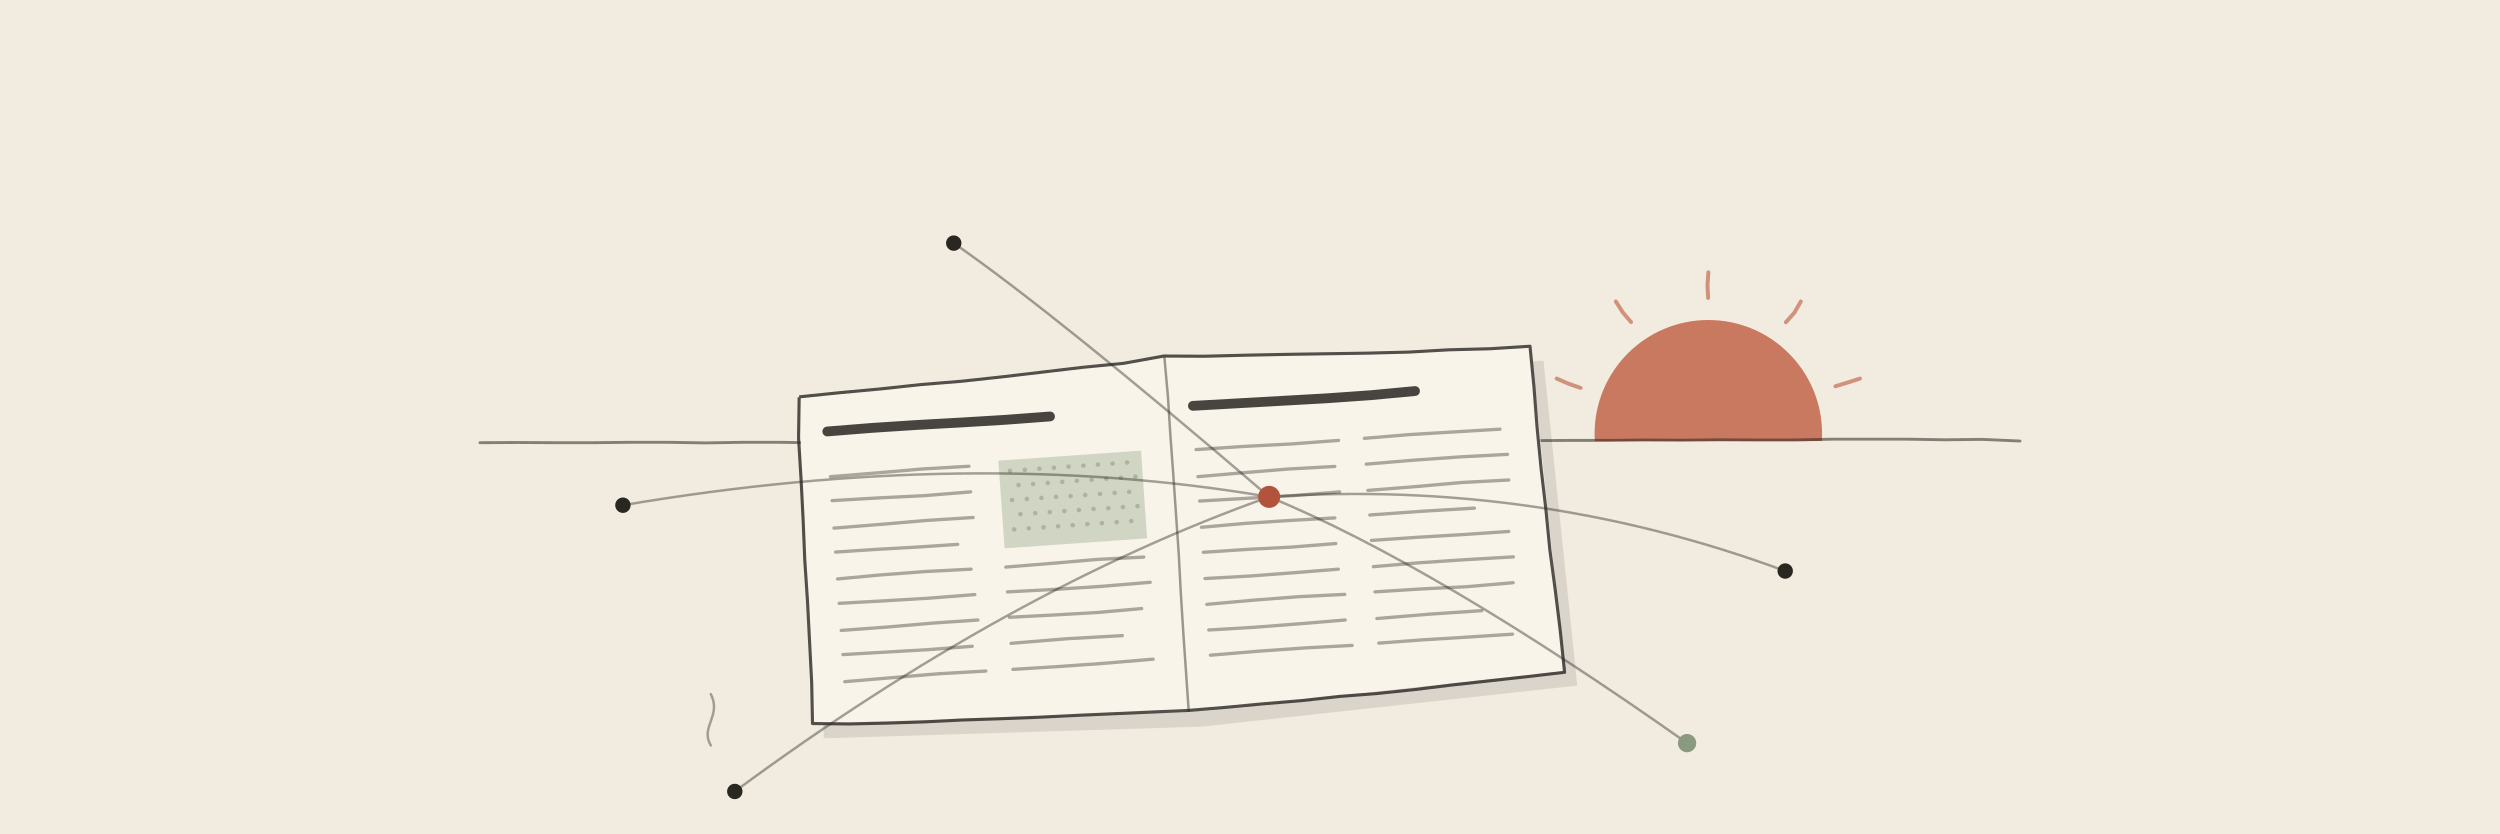
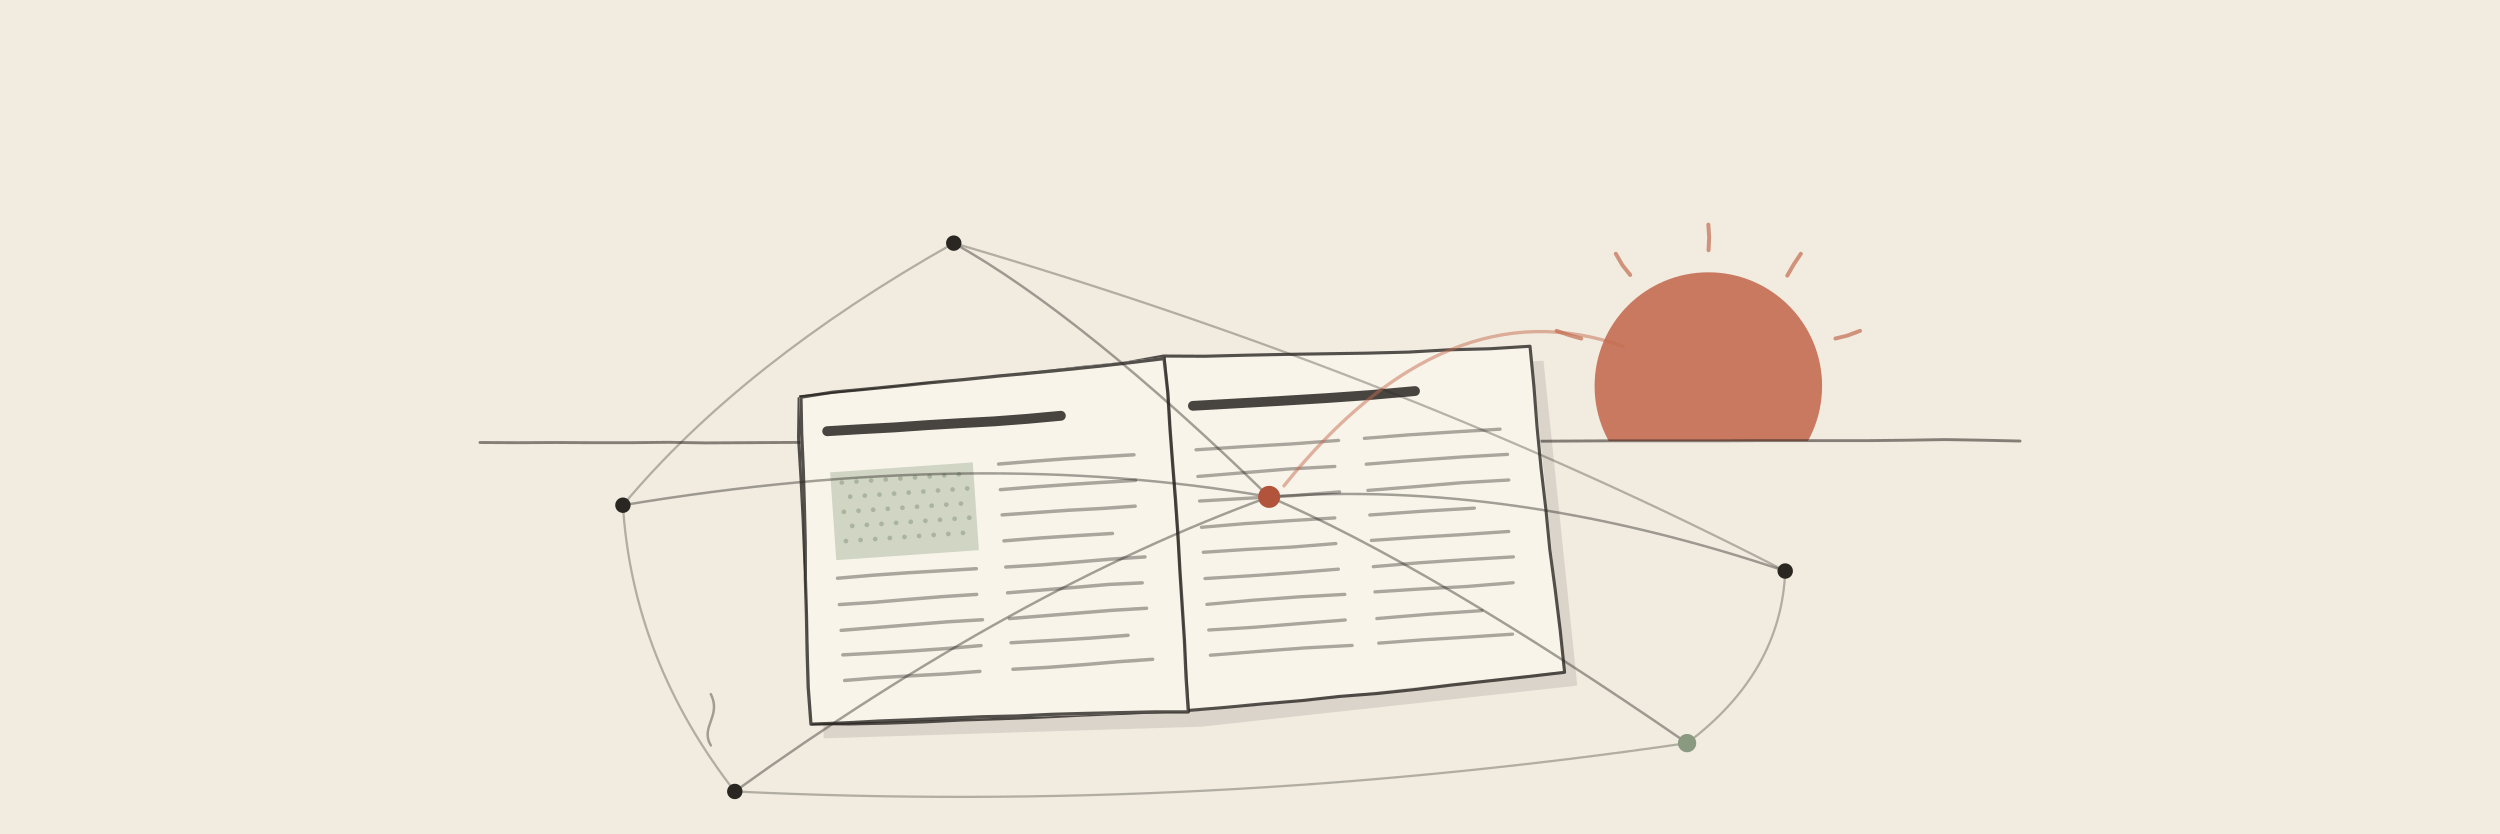
- <svg xmlns="http://www.w3.org/2000/svg" viewBox="0 0 1200 400" role="img" aria-label="朝日の差す紙の上に開いた新聞と、それを囲むチームの点が糸でつながった絵">
-   <style>@media (prefers-reduced-motion: no-preference){.thread{stroke-dasharray:1;stroke-dashoffset:1;animation:draw 1.6s ease-out forwards}.t0{animation-delay:0.40s}.t1{animation-delay:0.62s}.t2{animation-delay:0.84s}.t3{animation-delay:1.06s}.t4{animation-delay:1.28s}.sun{transform:translateY(8.8px);animation:rise 2.4s ease-out forwards}@keyframes draw{to{stroke-dashoffset:0}}@keyframes rise{to{transform:translateY(0)}}}</style>
+ <svg xmlns="http://www.w3.org/2000/svg" viewBox="0 0 1200 400" role="img" aria-label="朝日の差す紙の上で新聞がめくられ、見出しが書かれ、まわりのチームの点が糸でつながって小さな図になる絵">
+   <style>.sun{transform:translateY(-22.9px)}.turn{transform:scaleX(-1)}.front{opacity:0}.shade{opacity:0}@media (prefers-reduced-motion: no-preference){.thread{stroke-dasharray:1;animation:draw 1.6s ease-out both}.t0{animation-delay:0.40s}.t1{animation-delay:0.62s}.t2{animation-delay:0.84s}.t3{animation-delay:1.06s}.t4{animation-delay:1.28s}.sun{animation:sun 9.6s ease-in-out both}@keyframes sun{0%{transform:translateY(8.8px)}25%{transform:translateY(0)}62%{transform:translateY(0)}100%{transform:translateY(-22.9px)}}.turn{transform-origin:0 0;animation:turn 1.5s cubic-bezier(.45,.05,.35,1) 2.8s both}.front{animation:hideHalf 1.5s linear 2.8s both}.back{animation:showHalf 1.5s linear 2.8s both}.shade{animation:shade 1.5s ease-in-out 2.8s both}.w{stroke-dasharray:1;animation:draw .5s ease-out both}.w0{animation-delay:4.20s}.w1{animation-delay:4.75s}.w2{animation-delay:4.91s}.w3{animation-delay:5.07s}.w4{animation-delay:5.23s}.w5{animation-delay:5.39s}.w6{animation-delay:5.55s}.w7{animation-delay:5.71s}.w8{animation-delay:5.87s}.w9{animation-delay:6.03s}.w10{animation-delay:6.19s}.w11{animation-delay:6.35s}.w12{animation-delay:6.51s}.w13{animation-delay:6.67s}.w14{animation-delay:6.83s}.w15{animation-delay:6.99s}.w16{animation-delay:7.15s}.w17{animation-delay:7.31s}.w18{animation-delay:7.47s}.beam{animation:beam 1.4s ease-out 8.0s both}.ring{stroke-dasharray:1;animation:draw .7s ease-in-out both}.r0{animation-delay:9.00s}.r1{animation-delay:9.32s}.r2{animation-delay:9.64s}.r3{animation-delay:9.96s}.r4{animation-delay:10.28s}.member,.lead{transform-box:fill-box;transform-origin:center}.m0{animation:pulse .9s ease-in-out 10.80s both}.m1{animation:pulse .9s ease-in-out 10.98s both}.m2{animation:pulse .9s ease-in-out 11.16s both}.m3{animation:pulse .9s ease-in-out 11.34s both}.m4{animation:pulse .9s ease-in-out 11.52s both}.lead{animation:pulse 1.2s ease-in-out 11.90s both}.steam{stroke-dasharray:1;animation:draw 1.2s ease-out 1.2s both}@keyframes draw{from{stroke-dashoffset:1}to{stroke-dashoffset:0}}@keyframes turn{from{transform:scaleX(1)}to{transform:scaleX(-1)}}@keyframes hideHalf{0%,49%{opacity:1}51%,100%{opacity:0}}@keyframes showHalf{0%,49%{opacity:0}51%,100%{opacity:1}}@keyframes shade{0%{opacity:0}50%{opacity:.14}100%{opacity:0}}@keyframes beam{from{opacity:0;stroke-dashoffset:1}to{opacity:1;stroke-dashoffset:0}}@keyframes pulse{0%,100%{transform:scale(1)}45%{transform:scale(1.45)}}}</style>
  <rect width="1200" height="400" fill="#F2ECE0" />
  <g class="sun">
    <circle cx="820" cy="208.2" r="54.6" fill="#C46D51" fill-opacity="0.9" />
+     <path class="ray" d="M759 185.4 L753 183.7 L747.2 181.7" stroke="#C46D51" stroke-width="1.9" stroke-linecap="round" stroke-opacity="0.7" fill="none" />
+     <path class="ray" d="M782.5 154.9 L778.7 150.1 L775.6 144.7" stroke="#C46D51" stroke-width="1.9" stroke-linecap="round" stroke-opacity="0.7" fill="none" />
+     <path class="ray" d="M820.1 143 L820.4 136.9 L820 130.7" stroke="#C46D51" stroke-width="1.9" stroke-linecap="round" stroke-opacity="0.7" fill="none" />
+     <path class="ray" d="M857.9 155.2 L861 149.8 L864.4 144.7" stroke="#C46D51" stroke-width="1.9" stroke-linecap="round" stroke-opacity="0.7" fill="none" />
+     <path class="ray" d="M881 185.4 L887 183.9 L892.8 181.7" stroke="#C46D51" stroke-width="1.9" stroke-linecap="round" stroke-opacity="0.7" fill="none" />
  </g>
  <rect x="0" y="211.7" width="1200" height="400" fill="#F2ECE0" />
-   <path d="M230.4 212.5 L248.4 212.4 L266.5 212.5 L284.5 212.5 L302.5 212.3 L320.5 212.3 L338.6 212.6 L356.6 212.3 L374.6 212.3 L392.7 212.6 L410.7 212.3 L428.7 212.4 L446.8 212.2 L464.8 212.3 L482.8 212 L500.8 212.2 L518.9 212.2 L536.9 212 L554.9 212.1 L573 212 L591 211.7 L609 211.9 L627 211.8 L645.1 211.6 L663.1 211.4 L681.1 211.7 L699.2 211.5 L717.2 211.5 L735.2 211.5 L753.2 211.4 L771.3 211.4 L789.3 211.2 L807.3 211.3 L825.4 211.1 L843.4 211.2 L861.4 211.2 L879.5 210.8 L897.5 210.8 L915.5 210.8 L933.5 211.1 L951.6 210.9 L969.6 211.7" fill="none" stroke="#2A2622" stroke-width="1.4" stroke-linecap="round" stroke-opacity="0.55" />
-   <path class="ray" d="M758.7 186.2 L752.9 184.2 L747.2 181.7" stroke="#C46D51" stroke-width="1.9" stroke-linecap="round" stroke-opacity="0.7" fill="none" />
-   <path class="ray" d="M782.9 154.6 L778.9 149.9 L775.6 144.7" stroke="#C46D51" stroke-width="1.9" stroke-linecap="round" stroke-opacity="0.7" fill="none" />
-   <path class="ray" d="M819.9 143 L819.6 136.9 L820 130.7" stroke="#C46D51" stroke-width="1.9" stroke-linecap="round" stroke-opacity="0.7" fill="none" />
-   <path class="ray" d="M857.2 154.7 L861.3 150.1 L864.4 144.7" stroke="#C46D51" stroke-width="1.9" stroke-linecap="round" stroke-opacity="0.7" fill="none" />
-   <path class="ray" d="M881 185.4 L886.9 183.6 L892.8 181.7" stroke="#C46D51" stroke-width="1.9" stroke-linecap="round" stroke-opacity="0.7" fill="none" />
+   <path d="M230.4 212.4 L248.4 212.5 L266.5 212.4 L284.5 212.5 L302.5 212.5 L320.5 212.3 L338.6 212.6 L356.6 212.5 L374.6 212.4 L392.7 212.3 L410.7 212.6 L428.7 212.5 L446.8 212.5 L464.8 212.6 L482.8 212.5 L500.8 212.6 L518.9 212.3 L536.9 212.5 L554.9 212.3 L573 212.4 L591 212.4 L609 212 L627 212 L645.1 211.9 L663.1 212.2 L681.1 211.9 L699.2 211.9 L717.2 211.8 L735.2 211.8 L753.2 211.7 L771.3 211.6 L789.3 211.6 L807.3 211.6 L825.4 211.6 L843.4 211.5 L861.4 211.5 L879.5 211.5 L897.5 211.5 L915.5 211.3 L933.5 211 L951.6 211.3 L969.6 211.7" fill="none" stroke="#2A2622" stroke-width="1.4" stroke-linecap="round" stroke-opacity="0.55" />
  <polygon points="389.7,197.8 564.8,178.5 740.9,173.2 757.1,329.1 576.7,348.8 395.4,354.4" fill="#2A2622" fill-opacity="0.12" />
  <polygon points="383.6,190.7 558.7,171.4 734.7,166.2 750.9,322.1 570.6,341.7 389.2,347.3" fill="#F8F4EA" />
  <path d="M383.6 190.5 L403 188.5 L422.5 186.7 L442 184.6 L461.5 183 L480.9 180.9 L500.4 178.6 L519.8 176.3 L539.3 174.4 L558.6 170.9 L578.2 171 L597.8 170.5 L617.4 170.1 L636.9 169.8 L656.5 169.5 L676.1 169 L695.6 167.9 L715.2 167.4 L734.4 166.2 L736.3 185.7 L737.8 205.2 L739.7 224.7 L742 244.2 L743.9 263.7 L746.5 283.1 L748.9 302.6 L751 322.7 L733 324.8 L714.9 326.8 L696.9 328.8 L678.9 331 L660.9 332.9 L642.8 334.3 L624.7 336.3 L606.6 337.8 L588.6 339.5 L570.5 341 L552.4 341.8 L534.3 342.6 L516.2 343.4 L498 344.3 L479.9 345 L461.8 345.6 L443.7 346.5 L425.5 347.1 L407.4 347.5 L390 347.3 L389.6 327.7 L388.6 308.2 L387.6 288.6 L386.3 269 L385.5 249.5 L384.5 229.9 L383.3 210.3 L383.6 190.7" fill="none" stroke="#2A2622" stroke-width="1.5" stroke-linejoin="round" stroke-opacity="0.8" />
  <path d="M558.9 171.4 L560.6 190.3 L561.8 209.2 L563.2 228.1 L564.5 247.1 L565.8 266 L566.8 284.9 L568 303.9 L569.3 322.8 L570.6 341.7" fill="none" stroke="#2A2622" stroke-width="1.2" stroke-opacity="0.45" />
-   <path d="M397.1 207.1 L418.4 205.4 L439.8 204 L461.3 202.8 L482.7 201.5 L504 199.9" stroke="#2A2622" stroke-width="4.7" stroke-linecap="round" stroke-opacity="0.85" fill="none" />
+   <path d="M397.1 207.2 L418.5 205.4 L439.8 204 L461.3 202.8 L482.7 201.5 L504 199.9" stroke="#2A2622" stroke-width="4.7" stroke-linecap="round" stroke-opacity="0.85" fill="none" />
  <path d="M398.6 228.8 L420.8 227 L442.9 225.1 L465.1 223.8" stroke="#2A2622" stroke-width="1.6" stroke-linecap="round" stroke-opacity="0.38" fill="none" />
-   <path d="M399.4 240.3 L421.6 239 L443.8 237.9 L465.9 236.1" stroke="#2A2622" stroke-width="1.6" stroke-linecap="round" stroke-opacity="0.38" fill="none" />
-   <path d="M400.3 253.5 L422.6 251.7 L444.8 249.8 L467.1 248.4" stroke="#2A2622" stroke-width="1.6" stroke-linecap="round" stroke-opacity="0.38" fill="none" />
+   <path d="M399.4 240.4 L421.6 239.1 L443.8 237.8 L465.9 236.1" stroke="#2A2622" stroke-width="1.6" stroke-linecap="round" stroke-opacity="0.38" fill="none" />
+   <path d="M400.3 253.4 L422.6 251.7 L444.8 249.8 L467.1 248.4" stroke="#2A2622" stroke-width="1.6" stroke-linecap="round" stroke-opacity="0.38" fill="none" />
  <path d="M401.1 265 L420.6 263.7 L440.2 262.6 L459.7 261.3" stroke="#2A2622" stroke-width="1.6" stroke-linecap="round" stroke-opacity="0.38" fill="none" />
-   <path d="M402 277.9 L423.4 275.9 L444.7 274.3 L466.1 273.2" stroke="#2A2622" stroke-width="1.6" stroke-linecap="round" stroke-opacity="0.38" fill="none" />
-   <path d="M402.8 289.6 L424.5 288.4 L446.3 287.1 L467.9 285.4" stroke="#2A2622" stroke-width="1.6" stroke-linecap="round" stroke-opacity="0.38" fill="none" />
-   <path d="M403.8 302.6 L425.6 301 L447.5 299.1 L469.4 297.6" stroke="#2A2622" stroke-width="1.6" stroke-linecap="round" stroke-opacity="0.38" fill="none" />
+   <path d="M402 277.8 L423.4 275.9 L444.7 274.3 L466.1 273.2" stroke="#2A2622" stroke-width="1.6" stroke-linecap="round" stroke-opacity="0.38" fill="none" />
+   <path d="M402.9 289.7 L424.6 288.4 L446.2 287.1 L467.9 285.4" stroke="#2A2622" stroke-width="1.6" stroke-linecap="round" stroke-opacity="0.38" fill="none" />
+   <path d="M403.8 302.5 L425.6 301 L447.5 299.1 L469.4 297.6" stroke="#2A2622" stroke-width="1.6" stroke-linecap="round" stroke-opacity="0.38" fill="none" />
  <path d="M404.6 314.2 L425.3 313 L446 311.8 L466.7 310.2" stroke="#2A2622" stroke-width="1.6" stroke-linecap="round" stroke-opacity="0.38" fill="none" />
-   <path d="M405.5 327.2 L428 325.3 L450.6 323.4 L473.2 322.1" stroke="#2A2622" stroke-width="1.6" stroke-linecap="round" stroke-opacity="0.38" fill="none" />
+   <path d="M405.5 327.1 L428 325.3 L450.6 323.4 L473.2 322.1" stroke="#2A2622" stroke-width="1.6" stroke-linecap="round" stroke-opacity="0.38" fill="none" />
  <path d="M482.8 272.2 L504.9 270.4 L526.9 268.5 L549 267.4" stroke="#2A2622" stroke-width="1.6" stroke-linecap="round" stroke-opacity="0.38" fill="none" />
-   <path d="M483.6 284.1 L506.5 282.9 L529.3 281.4 L552.1 279.5" stroke="#2A2622" stroke-width="1.6" stroke-linecap="round" stroke-opacity="0.38" fill="none" />
+   <path d="M483.6 284.2 L506.5 282.9 L529.3 281.4 L552.1 279.5" stroke="#2A2622" stroke-width="1.6" stroke-linecap="round" stroke-opacity="0.38" fill="none" />
  <path d="M484.5 296.3 L505.7 295.2 L526.8 294 L548 292.1" stroke="#2A2622" stroke-width="1.6" stroke-linecap="round" stroke-opacity="0.38" fill="none" />
-   <path d="M485.3 308.8 L512 306.6 L538.7 305.1" stroke="#2A2622" stroke-width="1.6" stroke-linecap="round" stroke-opacity="0.38" fill="none" />
+   <path d="M485.3 308.8 L512 306.7 L538.7 305.1" stroke="#2A2622" stroke-width="1.6" stroke-linecap="round" stroke-opacity="0.38" fill="none" />
  <path d="M486.2 321.3 L508.7 319.9 L531.1 318.3 L553.5 316.4" stroke="#2A2622" stroke-width="1.6" stroke-linecap="round" stroke-opacity="0.38" fill="none" />
  <polygon points="479.2,221.1 547.7,216.3 550.6,258.4 482.2,263.2" fill="#8A9A80" fill-opacity="0.35" />
  <circle cx="484.8" cy="226" r="1.1" fill="#8A9A80" fill-opacity="0.55" />
  <circle cx="491.9" cy="225.5" r="1.1" fill="#8A9A80" fill-opacity="0.55" />
  <circle cx="498.9" cy="225" r="1.1" fill="#8A9A80" fill-opacity="0.55" />
  <circle cx="505.9" cy="224.5" r="1.1" fill="#8A9A80" fill-opacity="0.55" />
  <circle cx="512.9" cy="224" r="1.1" fill="#8A9A80" fill-opacity="0.55" />
  <circle cx="520" cy="223.5" r="1.1" fill="#8A9A80" fill-opacity="0.55" />
  <circle cx="527" cy="223" r="1.1" fill="#8A9A80" fill-opacity="0.55" />
  <circle cx="534" cy="222.5" r="1.1" fill="#8A9A80" fill-opacity="0.55" />
  <circle cx="541" cy="222" r="1.1" fill="#8A9A80" fill-opacity="0.55" />
  <circle cx="488.9" cy="232.8" r="1.1" fill="#8A9A80" fill-opacity="0.55" />
  <circle cx="495.9" cy="232.3" r="1.1" fill="#8A9A80" fill-opacity="0.55" />
  <circle cx="502.9" cy="231.8" r="1.1" fill="#8A9A80" fill-opacity="0.55" />
  <circle cx="509.9" cy="231.3" r="1.1" fill="#8A9A80" fill-opacity="0.55" />
  <circle cx="516.9" cy="230.8" r="1.1" fill="#8A9A80" fill-opacity="0.55" />
  <circle cx="524" cy="230.3" r="1.1" fill="#8A9A80" fill-opacity="0.55" />
  <circle cx="531" cy="229.8" r="1.1" fill="#8A9A80" fill-opacity="0.55" />
  <circle cx="538" cy="229.3" r="1.1" fill="#8A9A80" fill-opacity="0.55" />
  <circle cx="545" cy="228.8" r="1.1" fill="#8A9A80" fill-opacity="0.55" />
  <circle cx="485.8" cy="240" r="1.1" fill="#8A9A80" fill-opacity="0.55" />
  <circle cx="492.9" cy="239.5" r="1.1" fill="#8A9A80" fill-opacity="0.55" />
  <circle cx="499.9" cy="239" r="1.1" fill="#8A9A80" fill-opacity="0.55" />
  <circle cx="506.9" cy="238.5" r="1.1" fill="#8A9A80" fill-opacity="0.55" />
  <circle cx="513.9" cy="238.1" r="1.1" fill="#8A9A80" fill-opacity="0.55" />
  <circle cx="520.9" cy="237.6" r="1.1" fill="#8A9A80" fill-opacity="0.55" />
  <circle cx="528" cy="237.1" r="1.1" fill="#8A9A80" fill-opacity="0.55" />
  <circle cx="535" cy="236.6" r="1.1" fill="#8A9A80" fill-opacity="0.55" />
  <circle cx="542" cy="236.1" r="1.1" fill="#8A9A80" fill-opacity="0.55" />
  <circle cx="489.8" cy="246.8" r="1.1" fill="#8A9A80" fill-opacity="0.55" />
  <circle cx="496.9" cy="246.3" r="1.1" fill="#8A9A80" fill-opacity="0.55" />
  <circle cx="503.9" cy="245.8" r="1.1" fill="#8A9A80" fill-opacity="0.55" />
  <circle cx="510.9" cy="245.3" r="1.1" fill="#8A9A80" fill-opacity="0.55" />
  <circle cx="517.9" cy="244.8" r="1.1" fill="#8A9A80" fill-opacity="0.55" />
  <circle cx="524.9" cy="244.3" r="1.1" fill="#8A9A80" fill-opacity="0.55" />
  <circle cx="532" cy="243.9" r="1.1" fill="#8A9A80" fill-opacity="0.55" />
  <circle cx="539" cy="243.4" r="1.1" fill="#8A9A80" fill-opacity="0.55" />
  <circle cx="546" cy="242.9" r="1.1" fill="#8A9A80" fill-opacity="0.55" />
  <circle cx="486.8" cy="254.1" r="1.1" fill="#8A9A80" fill-opacity="0.55" />
  <circle cx="493.8" cy="253.6" r="1.1" fill="#8A9A80" fill-opacity="0.55" />
  <circle cx="500.9" cy="253.1" r="1.1" fill="#8A9A80" fill-opacity="0.55" />
  <circle cx="507.9" cy="252.6" r="1.1" fill="#8A9A80" fill-opacity="0.55" />
  <circle cx="514.9" cy="252.1" r="1.1" fill="#8A9A80" fill-opacity="0.55" />
  <circle cx="521.9" cy="251.6" r="1.1" fill="#8A9A80" fill-opacity="0.55" />
  <circle cx="528.9" cy="251.1" r="1.1" fill="#8A9A80" fill-opacity="0.55" />
  <circle cx="536" cy="250.6" r="1.1" fill="#8A9A80" fill-opacity="0.55" />
  <circle cx="543" cy="250.1" r="1.1" fill="#8A9A80" fill-opacity="0.55" />
-   <path d="M572.6 194.8 L594 193.6 L615.3 192.4 L636.6 191.2 L657.9 189.7 L679.2 187.7" stroke="#2A2622" stroke-width="4.7" stroke-linecap="round" stroke-opacity="0.85" fill="none" />
-   <path d="M574.1 215.8 L596.9 214.3 L619.8 213.1 L642.5 211.4" stroke="#2A2622" stroke-width="1.6" stroke-linecap="round" stroke-opacity="0.38" fill="none" />
-   <path d="M575 228.8 L596.9 226.9 L618.8 225.1 L640.7 223.9" stroke="#2A2622" stroke-width="1.6" stroke-linecap="round" stroke-opacity="0.38" fill="none" />
-   <path d="M575.8 240.5 L598.2 239.2 L620.6 237.9 L643 236.1" stroke="#2A2622" stroke-width="1.6" stroke-linecap="round" stroke-opacity="0.38" fill="none" />
-   <path d="M576.7 253.1 L598 251.2 L619.4 249.8 L640.7 248.6" stroke="#2A2622" stroke-width="1.6" stroke-linecap="round" stroke-opacity="0.38" fill="none" />
-   <path d="M577.6 265.1 L598.8 263.7 L620 262.6 L641.2 260.9" stroke="#2A2622" stroke-width="1.6" stroke-linecap="round" stroke-opacity="0.38" fill="none" />
-   <path d="M578.4 277.7 L599.8 276.5 L621.1 274.9 L642.4 273.2" stroke="#2A2622" stroke-width="1.6" stroke-linecap="round" stroke-opacity="0.38" fill="none" />
-   <path d="M579.3 290.1 L601.4 288.1 L623.4 286.4 L645.5 285.3" stroke="#2A2622" stroke-width="1.6" stroke-linecap="round" stroke-opacity="0.38" fill="none" />
-   <path d="M580.2 302.4 L602 301.1 L623.9 299.4 L645.7 297.6" stroke="#2A2622" stroke-width="1.6" stroke-linecap="round" stroke-opacity="0.38" fill="none" />
-   <path d="M581 314.5 L603.7 312.6 L626.3 311 L649 309.8" stroke="#2A2622" stroke-width="1.6" stroke-linecap="round" stroke-opacity="0.38" fill="none" />
-   <path d="M654.9 210.4 L676.6 208.6 L698.3 207.3 L720 206" stroke="#2A2622" stroke-width="1.6" stroke-linecap="round" stroke-opacity="0.38" fill="none" />
-   <path d="M655.8 222.8 L678.3 220.9 L701 219.3 L723.6 218.1" stroke="#2A2622" stroke-width="1.6" stroke-linecap="round" stroke-opacity="0.38" fill="none" />
-   <path d="M656.6 235.4 L679.1 233.6 L701.6 231.6 L724.2 230.4" stroke="#2A2622" stroke-width="1.6" stroke-linecap="round" stroke-opacity="0.38" fill="none" />
-   <path d="M657.5 247.2 L682.6 245.4 L707.7 243.9" stroke="#2A2622" stroke-width="1.6" stroke-linecap="round" stroke-opacity="0.38" fill="none" />
-   <path d="M658.3 259.4 L680.3 257.9 L702.2 256.6 L724.2 255.1" stroke="#2A2622" stroke-width="1.6" stroke-linecap="round" stroke-opacity="0.38" fill="none" />
-   <path d="M659.2 272 L681.6 270.1 L704 268.6 L726.4 267.3" stroke="#2A2622" stroke-width="1.6" stroke-linecap="round" stroke-opacity="0.38" fill="none" />
-   <path d="M660 284.1 L682.1 282.7 L704.2 281.6 L726.3 279.7" stroke="#2A2622" stroke-width="1.6" stroke-linecap="round" stroke-opacity="0.38" fill="none" />
-   <path d="M660.9 296.9 L686.1 294.8 L711.3 293.1" stroke="#2A2622" stroke-width="1.6" stroke-linecap="round" stroke-opacity="0.38" fill="none" />
-   <path d="M661.8 308.7 L683.2 307.1 L704.6 305.8 L726 304.4" stroke="#2A2622" stroke-width="1.6" stroke-linecap="round" stroke-opacity="0.38" fill="none" />
-   <path class="thread t0" pathLength="1" d="M299 242.5 Q466.4 214.1 609.2 238.5" fill="none" stroke="#2A2622" stroke-width="1.2" stroke-opacity="0.42" stroke-linecap="round" />
-   <path class="thread t1" pathLength="1" d="M352.7 379.9 Q484.3 282.8 609.2 238.5" fill="none" stroke="#2A2622" stroke-width="1.2" stroke-opacity="0.42" stroke-linecap="round" />
-   <path class="thread t2" pathLength="1" d="M809.8 356.7 Q688.6 271.2 609.2 238.5" fill="none" stroke="#2A2622" stroke-width="1.2" stroke-opacity="0.42" stroke-linecap="round" />
-   <path class="thread t3" pathLength="1" d="M856.9 274.1 Q737.7 229.9 609.2 238.5" fill="none" stroke="#2A2622" stroke-width="1.2" stroke-opacity="0.42" stroke-linecap="round" />
-   <path class="thread t4" pathLength="1" d="M457.8 116.7 Q507.4 151.2 609.2 238.5" fill="none" stroke="#2A2622" stroke-width="1.2" stroke-opacity="0.42" stroke-linecap="round" />
-   <circle class="member" cx="299" cy="242.5" r="3.7" fill="#2A2622" />
-   <circle class="member" cx="352.7" cy="379.9" r="3.7" fill="#2A2622" />
-   <circle class="member" cx="809.8" cy="356.7" r="4.4" fill="#8A9A80" />
-   <circle class="member" cx="856.9" cy="274.1" r="3.7" fill="#2A2622" />
-   <circle class="member" cx="457.8" cy="116.7" r="3.7" fill="#2A2622" />
-   <circle cx="609.2" cy="238.5" r="5.3" fill="#B2543C" />
-   <path d="M341.2 357.8 c -5.3 -8.8 5.3 -14.1 0 -24.6" fill="none" stroke="#2A2622" stroke-width="1.2" stroke-opacity="0.4" stroke-linecap="round" />
+   <g class="fresh">
+     <path class="w w0" pathLength="1" d="M572.6 194.8 L594 193.6 L615.3 192.4 L636.6 191.1 L657.9 189.6 L679.2 187.7" stroke="#2A2622" stroke-width="4.7" stroke-linecap="round" stroke-opacity="0.85" fill="none" />
+     <path class="w w1" pathLength="1" d="M574.1 215.9 L596.9 214.4 L619.8 213.1 L642.5 211.4" stroke="#2A2622" stroke-width="1.6" stroke-linecap="round" stroke-opacity="0.38" fill="none" />
+     <path class="w w2" pathLength="1" d="M575 228.7 L596.9 226.9 L618.8 225.1 L640.7 223.9" stroke="#2A2622" stroke-width="1.6" stroke-linecap="round" stroke-opacity="0.38" fill="none" />
+     <path class="w w3" pathLength="1" d="M575.8 240.5 L598.2 239.2 L620.6 237.9 L643 236.1" stroke="#2A2622" stroke-width="1.6" stroke-linecap="round" stroke-opacity="0.38" fill="none" />
+     <path class="w w4" pathLength="1" d="M576.7 253.1 L598 251.3 L619.4 249.9 L640.7 248.6" stroke="#2A2622" stroke-width="1.6" stroke-linecap="round" stroke-opacity="0.38" fill="none" />
+     <path class="w w5" pathLength="1" d="M577.6 265.1 L598.8 263.7 L620 262.6 L641.2 260.9" stroke="#2A2622" stroke-width="1.6" stroke-linecap="round" stroke-opacity="0.38" fill="none" />
+     <path class="w w6" pathLength="1" d="M578.4 277.7 L599.8 276.4 L621.1 274.9 L642.4 273.2" stroke="#2A2622" stroke-width="1.6" stroke-linecap="round" stroke-opacity="0.38" fill="none" />
+     <path class="w w7" pathLength="1" d="M579.3 290.1 L601.4 288.1 L623.4 286.5 L645.5 285.3" stroke="#2A2622" stroke-width="1.6" stroke-linecap="round" stroke-opacity="0.38" fill="none" />
+     <path class="w w8" pathLength="1" d="M580.2 302.4 L602 301.1 L623.9 299.3 L645.7 297.6" stroke="#2A2622" stroke-width="1.6" stroke-linecap="round" stroke-opacity="0.38" fill="none" />
+     <path class="w w9" pathLength="1" d="M581 314.5 L603.7 312.7 L626.3 311 L649 309.8" stroke="#2A2622" stroke-width="1.6" stroke-linecap="round" stroke-opacity="0.38" fill="none" />
+     <path class="w w10" pathLength="1" d="M654.9 210.4 L676.6 208.7 L698.3 207.3 L720 206" stroke="#2A2622" stroke-width="1.6" stroke-linecap="round" stroke-opacity="0.38" fill="none" />
+     <path class="w w11" pathLength="1" d="M655.8 222.8 L678.4 221 L701 219.4 L723.6 218.1" stroke="#2A2622" stroke-width="1.6" stroke-linecap="round" stroke-opacity="0.38" fill="none" />
+     <path class="w w12" pathLength="1" d="M656.6 235.4 L679.1 233.6 L701.6 231.7 L724.2 230.4" stroke="#2A2622" stroke-width="1.6" stroke-linecap="round" stroke-opacity="0.38" fill="none" />
+     <path class="w w13" pathLength="1" d="M657.5 247.2 L682.6 245.4 L707.7 243.9" stroke="#2A2622" stroke-width="1.6" stroke-linecap="round" stroke-opacity="0.38" fill="none" />
+     <path class="w w14" pathLength="1" d="M658.3 259.4 L680.3 257.9 L702.2 256.6 L724.2 255.1" stroke="#2A2622" stroke-width="1.6" stroke-linecap="round" stroke-opacity="0.38" fill="none" />
+     <path class="w w15" pathLength="1" d="M659.2 272 L681.6 270.1 L704 268.6 L726.4 267.3" stroke="#2A2622" stroke-width="1.6" stroke-linecap="round" stroke-opacity="0.38" fill="none" />
+     <path class="w w16" pathLength="1" d="M660 284.1 L682.1 282.7 L704.2 281.5 L726.3 279.7" stroke="#2A2622" stroke-width="1.6" stroke-linecap="round" stroke-opacity="0.38" fill="none" />
+     <path class="w w17" pathLength="1" d="M660.9 296.9 L686.1 294.8 L711.3 293.1" stroke="#2A2622" stroke-width="1.6" stroke-linecap="round" stroke-opacity="0.38" fill="none" />
+     <path class="w w18" pathLength="1" d="M661.8 308.7 L683.2 307.1 L704.6 305.8 L726 304.4" stroke="#2A2622" stroke-width="1.6" stroke-linecap="round" stroke-opacity="0.38" fill="none" />
+   </g>
+   <g transform="translate(564.8 259.2) rotate(-4) scale(0.88)">
+     <g class="turn">
+       <polygon points="0,-100 200,-92 206,86 0,94" fill="#F8F4EA" />
+       <path d="M-0 -99.2 L18.1 -98.3 L36.3 -97.5 L54.5 -96.9 L72.7 -96.4 L90.9 -96 L109.1 -95.4 L127.3 -95 L145.5 -94.4 L163.7 -93.9 L181.8 -93.5 L199 -92 L200 -72.2 L200.5 -52.4 L201.3 -32.6 L202.2 -12.9 L203.5 6.9 L204.3 26.7 L205.3 46.4 L206.1 66.2 L206 86.3 L187.3 86.9 L168.5 87.2 L149.8 87.8 L131.1 88.3 L112.3 88.8 L93.6 89.7 L74.9 90.1 L56.1 90.9 L37.4 91.8 L18.7 92.7 L0.2 94 L0.1 74.6 L-0.4 55.2 L-0.5 35.8 L-0.6 16.4 L-0.9 -3 L-0.9 -22.4 L-0.7 -41.8 L-0.6 -61.2 L-0.8 -80.6 L0 -100" fill="none" stroke="#2A2622" stroke-width="1.8" stroke-linejoin="round" stroke-opacity="0.8" />
+       <polygon class="shade" points="0,-100 200,-92 206,86 0,94" fill="#2A2622" />
+       <g class="front">
+         <path d="M14 -72.2 L34.3 -72.3 L54.6 -72.6 L74.9 -72.6 L95.1 -72.4 L115.4 -72.4 L135.7 -72.2 L156 -72" stroke="#2A2622" stroke-width="5.4" stroke-linecap="round" stroke-opacity="0.85" fill="none" />
+         <path d="M14 -48.4 L33.4 -48.2 L52.7 -47.8 L72.1 -47.7 L91.4 -48" stroke="#2A2622" stroke-width="1.9" stroke-linecap="round" stroke-opacity="0.38" fill="none" />
+         <path d="M14 -34.2 L32.2 -34.3 L50.5 -34.2 L68.7 -33.9 L86.9 -34" stroke="#2A2622" stroke-width="1.9" stroke-linecap="round" stroke-opacity="0.38" fill="none" />
+         <path d="M14 -20.3 L33.4 -20.2 L52.9 -20.1 L72.3 -19.7 L91.8 -20" stroke="#2A2622" stroke-width="1.9" stroke-linecap="round" stroke-opacity="0.38" fill="none" />
+         <path d="M14 -5.9 L40.9 -5.7 L67.7 -6" stroke="#2A2622" stroke-width="1.9" stroke-linecap="round" stroke-opacity="0.38" fill="none" />
+         <path d="M14 8.3 L32.3 8.2 L50.5 8.1 L68.8 7.8 L87 8" stroke="#2A2622" stroke-width="1.9" stroke-linecap="round" stroke-opacity="0.38" fill="none" />
+         <path d="M14 22.3 L32.9 22 L51.8 21.8 L70.7 21.6 L89.6 22" stroke="#2A2622" stroke-width="1.9" stroke-linecap="round" stroke-opacity="0.38" fill="none" />
+         <path d="M14 35.8 L32.7 36.2 L51.5 36.3 L70.2 36.4 L89 36" stroke="#2A2622" stroke-width="1.9" stroke-linecap="round" stroke-opacity="0.38" fill="none" />
+         <path d="M14 49.7 L33.4 49.7 L52.9 50 L72.3 50" stroke="#2A2622" stroke-width="1.9" stroke-linecap="round" stroke-opacity="0.38" fill="none" />
+         <path d="M14 64.2 L32.2 64.4 L50.3 64.3 L68.5 64 L86.6 64" stroke="#2A2622" stroke-width="1.9" stroke-linecap="round" stroke-opacity="0.38" fill="none" />
+         <path d="M106 -48.4 L124.8 -48.4 L143.7 -48.2 L162.5 -47.9 L181.3 -48" stroke="#2A2622" stroke-width="1.9" stroke-linecap="round" stroke-opacity="0.38" fill="none" />
+         <path d="M106 -33.6 L125 -33.6 L144.1 -34 L163.1 -34.2 L182.1 -34" stroke="#2A2622" stroke-width="1.9" stroke-linecap="round" stroke-opacity="0.38" fill="none" />
+         <path d="M106 -20.3 L124.9 -20.2 L143.8 -19.9 L162.6 -19.8 L181.5 -20" stroke="#2A2622" stroke-width="1.9" stroke-linecap="round" stroke-opacity="0.38" fill="none" />
+         <path d="M106 -5.8 L127.8 -6.1 L149.7 -6.4 L171.5 -6" stroke="#2A2622" stroke-width="1.9" stroke-linecap="round" stroke-opacity="0.38" fill="none" />
+         <path d="M106 8.4 L124.3 8.3 L142.7 8.3 L161 8 L179.4 8" stroke="#2A2622" stroke-width="1.9" stroke-linecap="round" stroke-opacity="0.38" fill="none" />
+         <path d="M106 21.7 L124.2 21.8 L142.5 22.1 L160.7 22.4 L179 22" stroke="#2A2622" stroke-width="1.9" stroke-linecap="round" stroke-opacity="0.38" fill="none" />
+         <path d="M106 35.7 L124.9 35.7 L143.8 35.8 L162.7 36.1 L181.6 36" stroke="#2A2622" stroke-width="1.9" stroke-linecap="round" stroke-opacity="0.38" fill="none" />
+         <path d="M106 49.8 L125.8 49.7 L145.6 49.9 L165.3 50" stroke="#2A2622" stroke-width="1.9" stroke-linecap="round" stroke-opacity="0.38" fill="none" />
+         <path d="M106 64.3 L125.2 64.3 L144.4 64.1 L163.6 63.8 L182.9 64" stroke="#2A2622" stroke-width="1.9" stroke-linecap="round" stroke-opacity="0.38" fill="none" />
+       </g>
+       <g class="back">
+         <g transform="scale(-1 1)">
+           <path d="M-186 -72.5 L-167.8 -72.3 L-149.5 -72 L-131.3 -72 L-113.1 -71.8 L-94.8 -71.5 L-76.6 -71.6 L-58.3 -72" stroke="#2A2622" stroke-width="5.4" stroke-linecap="round" stroke-opacity="0.85" fill="none" />
+           <path d="M-186 7.9 L-167 7.6 L-148.1 7.6 L-129.1 7.8 L-110.1 8" stroke="#2A2622" stroke-width="1.9" stroke-linecap="round" stroke-opacity="0.38" fill="none" />
+           <path d="M-186 22.3 L-167.2 22.4 L-148.5 22.1 L-129.7 21.9 L-110.9 22" stroke="#2A2622" stroke-width="1.9" stroke-linecap="round" stroke-opacity="0.38" fill="none" />
+           <path d="M-186 36.4 L-166.7 36.2 L-147.4 36 L-128 35.8 L-108.7 36" stroke="#2A2622" stroke-width="1.9" stroke-linecap="round" stroke-opacity="0.38" fill="none" />
+           <path d="M-186 49.8 L-167.1 50.1 L-148.3 50.3 L-129.4 50.3 L-110.5 50" stroke="#2A2622" stroke-width="1.9" stroke-linecap="round" stroke-opacity="0.38" fill="none" />
+           <path d="M-186 63.8 L-167.5 63.6 L-149 63.8 L-130.5 64.1 L-112.1 64" stroke="#2A2622" stroke-width="1.9" stroke-linecap="round" stroke-opacity="0.38" fill="none" />
+           <polygon points="-186,-50 -108,-50 -108,-2 -186,-2" fill="#8A9A80" fill-opacity="0.35" />
+           <circle cx="-180" cy="-44" r="1.3" fill="#8A9A80" fill-opacity="0.55" />
+           <circle cx="-172" cy="-44" r="1.3" fill="#8A9A80" fill-opacity="0.55" />
+           <circle cx="-164" cy="-44" r="1.3" fill="#8A9A80" fill-opacity="0.55" />
+           <circle cx="-156" cy="-44" r="1.3" fill="#8A9A80" fill-opacity="0.55" />
+           <circle cx="-148" cy="-44" r="1.3" fill="#8A9A80" fill-opacity="0.55" />
+           <circle cx="-140" cy="-44" r="1.3" fill="#8A9A80" fill-opacity="0.55" />
+           <circle cx="-132" cy="-44" r="1.3" fill="#8A9A80" fill-opacity="0.55" />
+           <circle cx="-124" cy="-44" r="1.3" fill="#8A9A80" fill-opacity="0.55" />
+           <circle cx="-116" cy="-44" r="1.3" fill="#8A9A80" fill-opacity="0.55" />
+           <circle cx="-176" cy="-36" r="1.3" fill="#8A9A80" fill-opacity="0.55" />
+           <circle cx="-168" cy="-36" r="1.3" fill="#8A9A80" fill-opacity="0.55" />
+           <circle cx="-160" cy="-36" r="1.3" fill="#8A9A80" fill-opacity="0.55" />
+           <circle cx="-152" cy="-36" r="1.3" fill="#8A9A80" fill-opacity="0.55" />
+           <circle cx="-144" cy="-36" r="1.3" fill="#8A9A80" fill-opacity="0.55" />
+           <circle cx="-136" cy="-36" r="1.3" fill="#8A9A80" fill-opacity="0.55" />
+           <circle cx="-128" cy="-36" r="1.3" fill="#8A9A80" fill-opacity="0.55" />
+           <circle cx="-120" cy="-36" r="1.3" fill="#8A9A80" fill-opacity="0.55" />
+           <circle cx="-112" cy="-36" r="1.3" fill="#8A9A80" fill-opacity="0.55" />
+           <circle cx="-180" cy="-28" r="1.3" fill="#8A9A80" fill-opacity="0.55" />
+           <circle cx="-172" cy="-28" r="1.3" fill="#8A9A80" fill-opacity="0.55" />
+           <circle cx="-164" cy="-28" r="1.3" fill="#8A9A80" fill-opacity="0.55" />
+           <circle cx="-156" cy="-28" r="1.3" fill="#8A9A80" fill-opacity="0.55" />
+           <circle cx="-148" cy="-28" r="1.3" fill="#8A9A80" fill-opacity="0.55" />
+           <circle cx="-140" cy="-28" r="1.3" fill="#8A9A80" fill-opacity="0.55" />
+           <circle cx="-132" cy="-28" r="1.3" fill="#8A9A80" fill-opacity="0.55" />
+           <circle cx="-124" cy="-28" r="1.3" fill="#8A9A80" fill-opacity="0.55" />
+           <circle cx="-116" cy="-28" r="1.3" fill="#8A9A80" fill-opacity="0.55" />
+           <circle cx="-176" cy="-20" r="1.3" fill="#8A9A80" fill-opacity="0.55" />
+           <circle cx="-168" cy="-20" r="1.3" fill="#8A9A80" fill-opacity="0.55" />
+           <circle cx="-160" cy="-20" r="1.3" fill="#8A9A80" fill-opacity="0.55" />
+           <circle cx="-152" cy="-20" r="1.3" fill="#8A9A80" fill-opacity="0.55" />
+           <circle cx="-144" cy="-20" r="1.3" fill="#8A9A80" fill-opacity="0.55" />
+           <circle cx="-136" cy="-20" r="1.3" fill="#8A9A80" fill-opacity="0.55" />
+           <circle cx="-128" cy="-20" r="1.3" fill="#8A9A80" fill-opacity="0.55" />
+           <circle cx="-120" cy="-20" r="1.3" fill="#8A9A80" fill-opacity="0.55" />
+           <circle cx="-112" cy="-20" r="1.3" fill="#8A9A80" fill-opacity="0.55" />
+           <circle cx="-180" cy="-12" r="1.3" fill="#8A9A80" fill-opacity="0.55" />
+           <circle cx="-172" cy="-12" r="1.3" fill="#8A9A80" fill-opacity="0.55" />
+           <circle cx="-164" cy="-12" r="1.3" fill="#8A9A80" fill-opacity="0.55" />
+           <circle cx="-156" cy="-12" r="1.3" fill="#8A9A80" fill-opacity="0.55" />
+           <circle cx="-148" cy="-12" r="1.3" fill="#8A9A80" fill-opacity="0.55" />
+           <circle cx="-140" cy="-12" r="1.3" fill="#8A9A80" fill-opacity="0.55" />
+           <circle cx="-132" cy="-12" r="1.3" fill="#8A9A80" fill-opacity="0.55" />
+           <circle cx="-124" cy="-12" r="1.3" fill="#8A9A80" fill-opacity="0.55" />
+           <circle cx="-116" cy="-12" r="1.3" fill="#8A9A80" fill-opacity="0.55" />
+           <path d="M-94 -48.1 L-75.5 -48.3 L-57 -48.4 L-38.5 -48.2 L-20 -48" stroke="#2A2622" stroke-width="1.9" stroke-linecap="round" stroke-opacity="0.38" fill="none" />
+           <path d="M-94 -34.1 L-75.5 -34.3 L-57 -34.3 L-38.6 -34.2 L-20.1 -34" stroke="#2A2622" stroke-width="1.9" stroke-linecap="round" stroke-opacity="0.38" fill="none" />
+           <path d="M-94 -20.3 L-75.8 -20.3 L-57.7 -20.3 L-39.5 -20 L-21.3 -20" stroke="#2A2622" stroke-width="1.9" stroke-linecap="round" stroke-opacity="0.38" fill="none" />
+           <path d="M-94 -6.1 L-74.2 -6.3 L-54.5 -6.2 L-34.7 -6" stroke="#2A2622" stroke-width="1.9" stroke-linecap="round" stroke-opacity="0.38" fill="none" />
+           <path d="M-94 8.2 L-75 8.4 L-55.9 8.2 L-36.9 7.9 L-17.9 8" stroke="#2A2622" stroke-width="1.9" stroke-linecap="round" stroke-opacity="0.38" fill="none" />
+           <path d="M-94 22.3 L-75.6 22.1 L-57.2 21.9 L-38.8 21.6 L-20.4 22" stroke="#2A2622" stroke-width="1.9" stroke-linecap="round" stroke-opacity="0.38" fill="none" />
+           <path d="M-94 36.4 L-75.3 36.2 L-56.5 36 L-37.8 35.8 L-19 36" stroke="#2A2622" stroke-width="1.9" stroke-linecap="round" stroke-opacity="0.38" fill="none" />
+           <path d="M-94 49.6 L-72.7 49.9 L-51.4 50.1 L-30.1 50" stroke="#2A2622" stroke-width="1.9" stroke-linecap="round" stroke-opacity="0.38" fill="none" />
+           <path d="M-94 64.1 L-74.9 64.4 L-55.8 64.3 L-36.7 64 L-17.6 64" stroke="#2A2622" stroke-width="1.9" stroke-linecap="round" stroke-opacity="0.38" fill="none" />
+         </g>
+       </g>
+     </g>
+   </g>
+   <path class="beam" pathLength="1" d="M779.1 166.2 Q694.2 136.3 616.3 233.2" fill="none" stroke="#C46D51" stroke-width="1.6" stroke-opacity="0.5" stroke-linecap="round" stroke-dasharray="0.012 0.018" />
+   <path class="thread t0" pathLength="1" d="M299 242.5 Q469.5 214.1 609.2 238.5" fill="none" stroke="#2A2622" stroke-width="1.2" stroke-opacity="0.42" stroke-linecap="round" />
+   <path class="thread t1" pathLength="1" d="M352.7 379.9 Q487.5 282.8 609.2 238.5" fill="none" stroke="#2A2622" stroke-width="1.2" stroke-opacity="0.42" stroke-linecap="round" />
+   <path class="thread t2" pathLength="1" d="M809.8 356.7 Q685.8 271.2 609.2 238.5" fill="none" stroke="#2A2622" stroke-width="1.2" stroke-opacity="0.42" stroke-linecap="round" />
+   <path class="thread t3" pathLength="1" d="M856.9 274.1 Q725.7 229.9 609.2 238.5" fill="none" stroke="#2A2622" stroke-width="1.2" stroke-opacity="0.42" stroke-linecap="round" />
+   <path class="thread t4" pathLength="1" d="M457.8 116.7 Q519.4 151.2 609.2 238.5" fill="none" stroke="#2A2622" stroke-width="1.2" stroke-opacity="0.42" stroke-linecap="round" />
+   <path class="ring r0" pathLength="1" d="M457.8 116.7 Q674.4 180.1 856.9 274.1" fill="none" stroke="#2A2622" stroke-width="1.1" stroke-opacity="0.32" stroke-linecap="round" />
+   <path class="ring r1" pathLength="1" d="M856.9 274.1 Q855 322.8 809.8 356.7" fill="none" stroke="#2A2622" stroke-width="1.1" stroke-opacity="0.32" stroke-linecap="round" />
+   <path class="ring r2" pathLength="1" d="M809.8 356.7 Q576.4 390.7 352.7 379.9" fill="none" stroke="#2A2622" stroke-width="1.1" stroke-opacity="0.32" stroke-linecap="round" />
+   <path class="ring r3" pathLength="1" d="M352.7 379.9 Q303.7 316.9 299 242.5" fill="none" stroke="#2A2622" stroke-width="1.1" stroke-opacity="0.32" stroke-linecap="round" />
+   <path class="ring r4" pathLength="1" d="M299 242.5 Q356.2 174 457.8 116.7" fill="none" stroke="#2A2622" stroke-width="1.1" stroke-opacity="0.32" stroke-linecap="round" />
+   <circle class="member m0" cx="299" cy="242.5" r="3.7" fill="#2A2622" />
+   <circle class="member m1" cx="352.7" cy="379.9" r="3.7" fill="#2A2622" />
+   <circle class="member m2" cx="809.8" cy="356.7" r="4.4" fill="#8A9A80" />
+   <circle class="member m3" cx="856.9" cy="274.1" r="3.7" fill="#2A2622" />
+   <circle class="member m4" cx="457.8" cy="116.7" r="3.7" fill="#2A2622" />
+   <circle class="lead" cx="609.2" cy="238.5" r="5.3" fill="#B2543C" />
+   <path class="steam" pathLength="1" d="M341.2 357.8 c -5.3 -8.8 5.3 -14.1 0 -24.6" fill="none" stroke="#2A2622" stroke-width="1.2" stroke-opacity="0.4" stroke-linecap="round" />
</svg>
